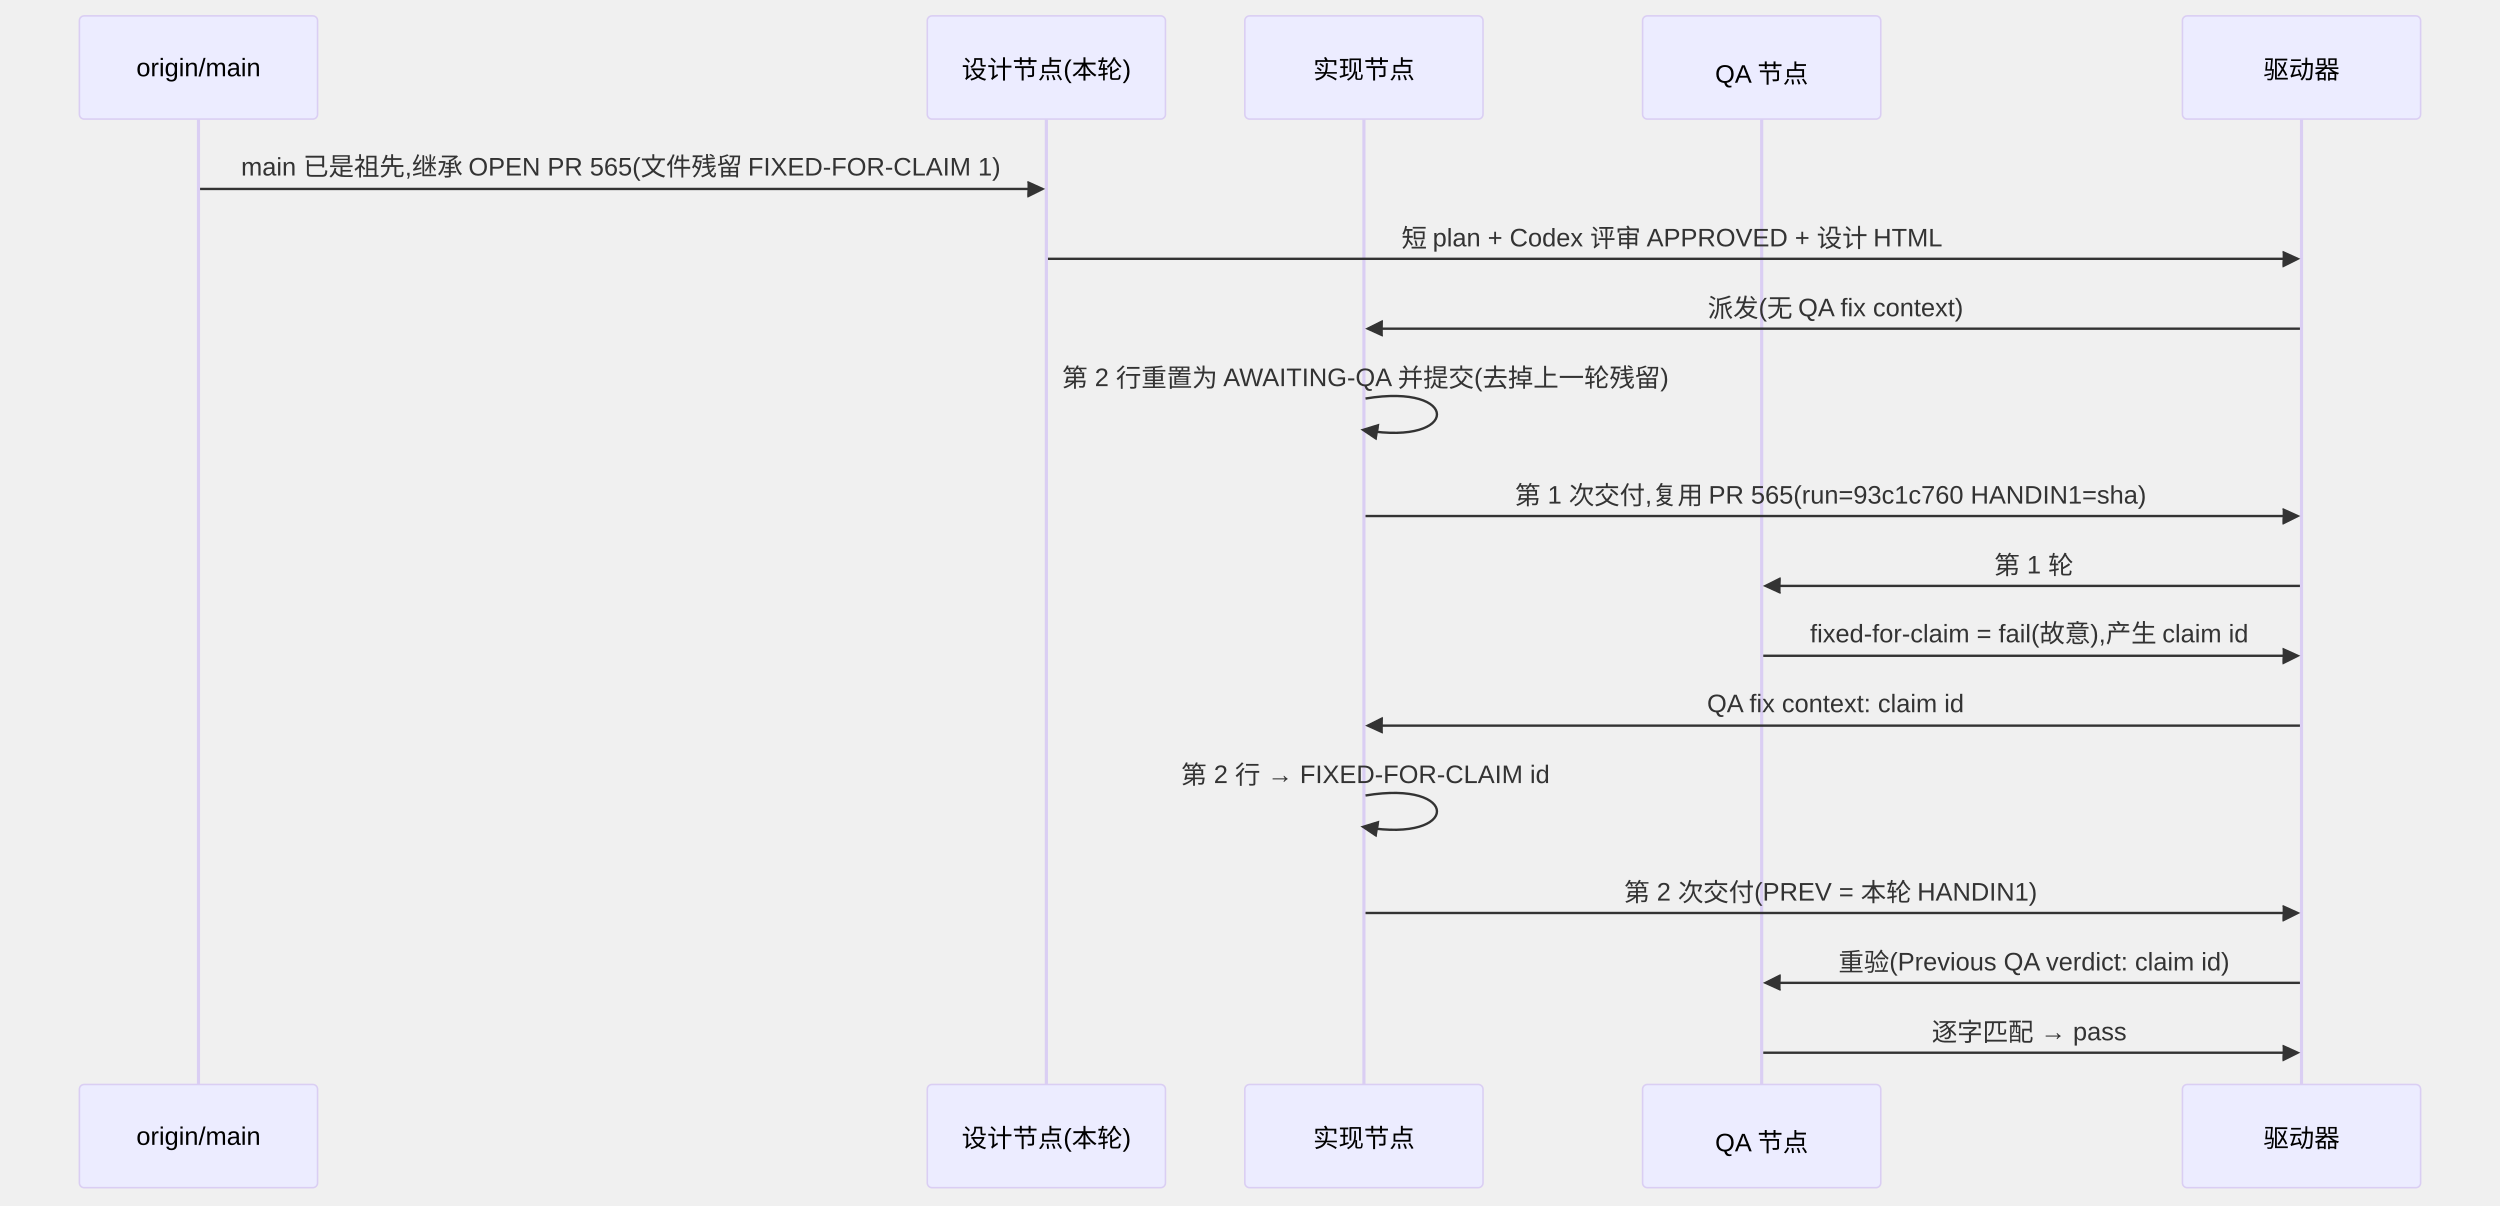
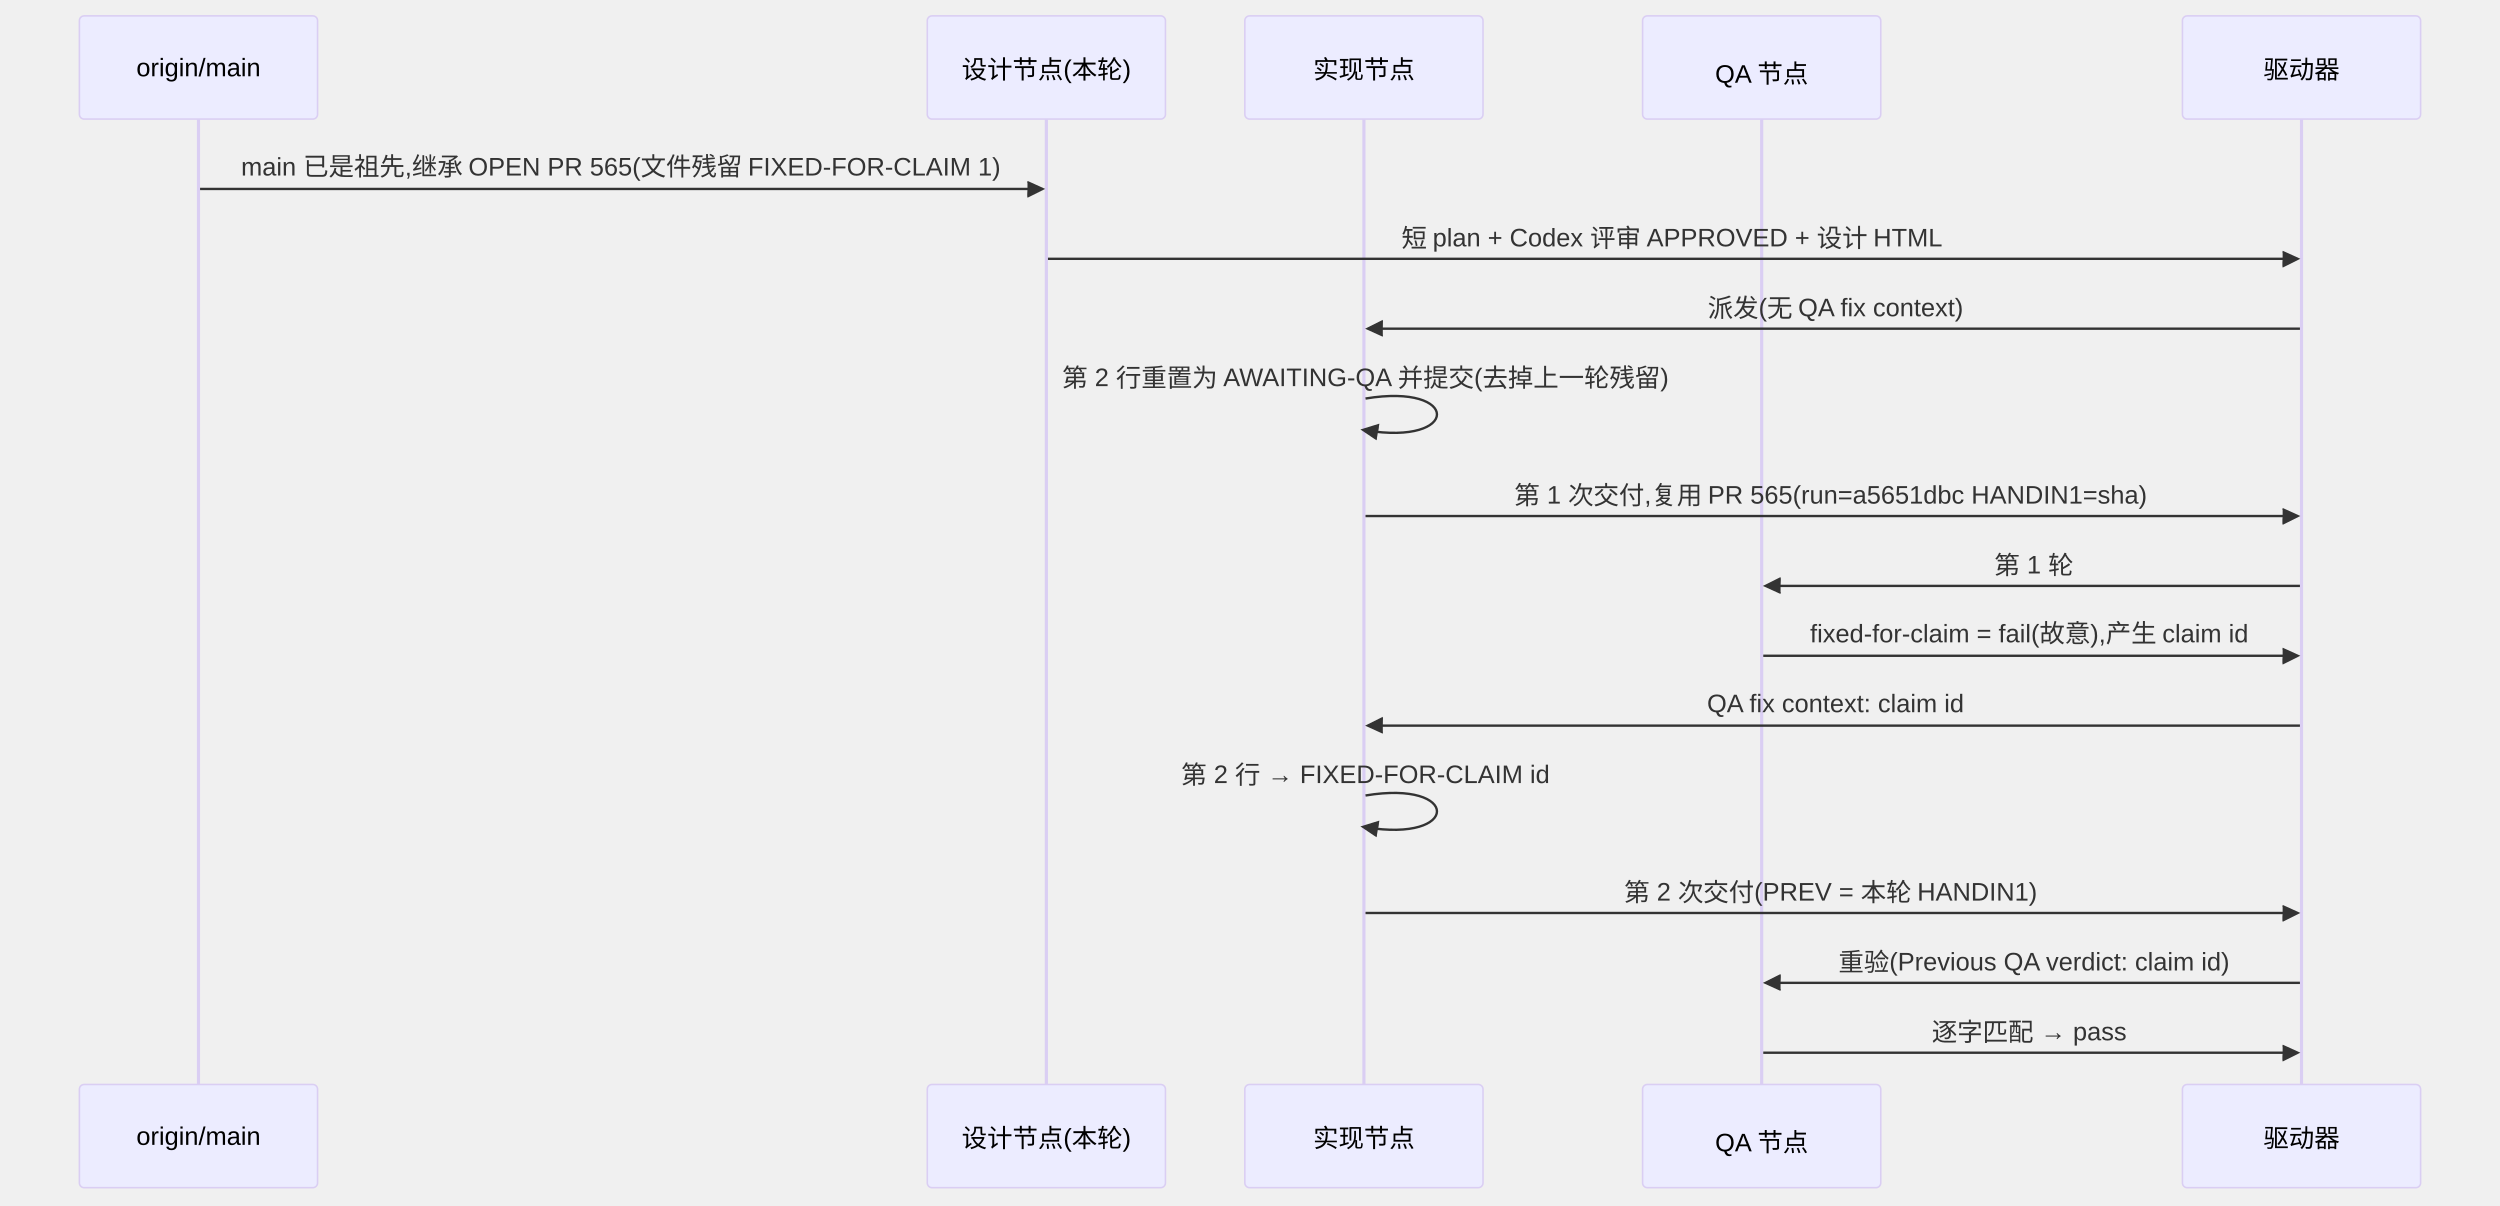
<svg xmlns="http://www.w3.org/2000/svg" id="FLY-3150-d1" width="100%" style="max-width: 1574.5px; background-color: white;" viewBox="-50 -10 1574.5 759" role="graphics-document document" aria-roledescription="sequence">
  <g>
    <rect x="1324.5" y="673" fill="#eaeaea" stroke="#666" width="150" height="65" name="D" rx="3" ry="3" class="actor actor-bottom" />
    <text x="1399.5" y="705.5" dominant-baseline="central" alignment-baseline="central" class="actor actor-box" style="text-anchor: middle; font-size: 16px; font-weight: 400;">
      <tspan x="1399.5" dy="0">驱动器</tspan>
    </text>
  </g>
  <g>
    <rect x="984.5" y="673" fill="#eaeaea" stroke="#666" width="150" height="65" name="Q" rx="3" ry="3" class="actor actor-bottom" />
    <text x="1059.5" y="705.5" dominant-baseline="central" alignment-baseline="central" class="actor actor-box" style="text-anchor: middle; font-size: 16px; font-weight: 400;">
      <tspan x="1059.5" dy="0">QA 节点</tspan>
    </text>
  </g>
  <g>
    <rect x="734" y="673" fill="#eaeaea" stroke="#666" width="150" height="65" name="I" rx="3" ry="3" class="actor actor-bottom" />
    <text x="809" y="705.5" dominant-baseline="central" alignment-baseline="central" class="actor actor-box" style="text-anchor: middle; font-size: 16px; font-weight: 400;">
      <tspan x="809" dy="0">实现节点</tspan>
    </text>
  </g>
  <g>
    <rect x="534" y="673" fill="#eaeaea" stroke="#666" width="150" height="65" name="S" rx="3" ry="3" class="actor actor-bottom" />
    <text x="609" y="705.5" dominant-baseline="central" alignment-baseline="central" class="actor actor-box" style="text-anchor: middle; font-size: 16px; font-weight: 400;">
      <tspan x="609" dy="0">设计节点(本轮)</tspan>
    </text>
  </g>
  <g>
    <rect x="0" y="673" fill="#eaeaea" stroke="#666" width="150" height="65" name="M" rx="3" ry="3" class="actor actor-bottom" />
    <text x="75" y="705.5" dominant-baseline="central" alignment-baseline="central" class="actor actor-box" style="text-anchor: middle; font-size: 16px; font-weight: 400;">
      <tspan x="75" dy="0">origin/main</tspan>
    </text>
  </g>
  <g>
    <line id="actor4" x1="1399.5" y1="65" x2="1399.5" y2="673" class="actor-line 200" stroke-width="0.5px" stroke="#999" name="D" />
    <g id="root-4">
      <rect x="1324.5" y="0" fill="#eaeaea" stroke="#666" width="150" height="65" name="D" rx="3" ry="3" class="actor actor-top" />
      <text x="1399.5" y="32.5" dominant-baseline="central" alignment-baseline="central" class="actor actor-box" style="text-anchor: middle; font-size: 16px; font-weight: 400;">
        <tspan x="1399.5" dy="0">驱动器</tspan>
      </text>
    </g>
  </g>
  <g>
    <line id="actor3" x1="1059.5" y1="65" x2="1059.5" y2="673" class="actor-line 200" stroke-width="0.5px" stroke="#999" name="Q" />
    <g id="root-3">
      <rect x="984.5" y="0" fill="#eaeaea" stroke="#666" width="150" height="65" name="Q" rx="3" ry="3" class="actor actor-top" />
      <text x="1059.5" y="32.5" dominant-baseline="central" alignment-baseline="central" class="actor actor-box" style="text-anchor: middle; font-size: 16px; font-weight: 400;">
        <tspan x="1059.5" dy="0">QA 节点</tspan>
      </text>
    </g>
  </g>
  <g>
    <line id="actor2" x1="809" y1="65" x2="809" y2="673" class="actor-line 200" stroke-width="0.5px" stroke="#999" name="I" />
    <g id="root-2">
      <rect x="734" y="0" fill="#eaeaea" stroke="#666" width="150" height="65" name="I" rx="3" ry="3" class="actor actor-top" />
      <text x="809" y="32.5" dominant-baseline="central" alignment-baseline="central" class="actor actor-box" style="text-anchor: middle; font-size: 16px; font-weight: 400;">
        <tspan x="809" dy="0">实现节点</tspan>
      </text>
    </g>
  </g>
  <g>
    <line id="actor1" x1="609" y1="65" x2="609" y2="673" class="actor-line 200" stroke-width="0.5px" stroke="#999" name="S" />
    <g id="root-1">
      <rect x="534" y="0" fill="#eaeaea" stroke="#666" width="150" height="65" name="S" rx="3" ry="3" class="actor actor-top" />
      <text x="609" y="32.5" dominant-baseline="central" alignment-baseline="central" class="actor actor-box" style="text-anchor: middle; font-size: 16px; font-weight: 400;">
        <tspan x="609" dy="0">设计节点(本轮)</tspan>
      </text>
    </g>
  </g>
  <g>
    <line id="actor0" x1="75" y1="65" x2="75" y2="673" class="actor-line 200" stroke-width="0.5px" stroke="#999" name="M" />
    <g id="root-0">
      <rect x="0" y="0" fill="#eaeaea" stroke="#666" width="150" height="65" name="M" rx="3" ry="3" class="actor actor-top" />
      <text x="75" y="32.5" dominant-baseline="central" alignment-baseline="central" class="actor actor-box" style="text-anchor: middle; font-size: 16px; font-weight: 400;">
        <tspan x="75" dy="0">origin/main</tspan>
      </text>
    </g>
  </g>
  <style>#FLY-3150-d1{font-family:"trebuchet ms",verdana,arial,sans-serif;font-size:16px;fill:#333;}@keyframes edge-animation-frame{from{stroke-dashoffset:0;}}@keyframes dash{to{stroke-dashoffset:0;}}#FLY-3150-d1 .edge-animation-slow{stroke-dasharray:9,5!important;stroke-dashoffset:900;animation:dash 50s linear infinite;stroke-linecap:round;}#FLY-3150-d1 .edge-animation-fast{stroke-dasharray:9,5!important;stroke-dashoffset:900;animation:dash 20s linear infinite;stroke-linecap:round;}#FLY-3150-d1 .error-icon{fill:#552222;}#FLY-3150-d1 .error-text{fill:#552222;stroke:#552222;}#FLY-3150-d1 .edge-thickness-normal{stroke-width:1px;}#FLY-3150-d1 .edge-thickness-thick{stroke-width:3.5px;}#FLY-3150-d1 .edge-pattern-solid{stroke-dasharray:0;}#FLY-3150-d1 .edge-thickness-invisible{stroke-width:0;fill:none;}#FLY-3150-d1 .edge-pattern-dashed{stroke-dasharray:3;}#FLY-3150-d1 .edge-pattern-dotted{stroke-dasharray:2;}#FLY-3150-d1 .marker{fill:#333333;stroke:#333333;}#FLY-3150-d1 .marker.cross{stroke:#333333;}#FLY-3150-d1 svg{font-family:"trebuchet ms",verdana,arial,sans-serif;font-size:16px;}#FLY-3150-d1 p{margin:0;}#FLY-3150-d1 .actor{stroke:hsl(259.626, 59.777%, 87.902%);fill:#ECECFF;}#FLY-3150-d1 text.actor&gt;tspan{fill:black;stroke:none;}#FLY-3150-d1 .actor-line{stroke:hsl(259.626, 59.777%, 87.902%);}#FLY-3150-d1 .innerArc{stroke-width:1.5;stroke-dasharray:none;}#FLY-3150-d1 .messageLine0{stroke-width:1.5;stroke-dasharray:none;stroke:#333;}#FLY-3150-d1 .messageLine1{stroke-width:1.5;stroke-dasharray:2,2;stroke:#333;}#FLY-3150-d1 #arrowhead path{fill:#333;stroke:#333;}#FLY-3150-d1 .sequenceNumber{fill:white;}#FLY-3150-d1 #sequencenumber{fill:#333;}#FLY-3150-d1 #crosshead path{fill:#333;stroke:#333;}#FLY-3150-d1 .messageText{fill:#333;stroke:none;}#FLY-3150-d1 .labelBox{stroke:hsl(259.626, 59.777%, 87.902%);fill:#ECECFF;}#FLY-3150-d1 .labelText,#FLY-3150-d1 .labelText&gt;tspan{fill:black;stroke:none;}#FLY-3150-d1 .loopText,#FLY-3150-d1 .loopText&gt;tspan{fill:black;stroke:none;}#FLY-3150-d1 .loopLine{stroke-width:2px;stroke-dasharray:2,2;stroke:hsl(259.626, 59.777%, 87.902%);fill:hsl(259.626, 59.777%, 87.902%);}#FLY-3150-d1 .note{stroke:#aaaa33;fill:#fff5ad;}#FLY-3150-d1 .noteText,#FLY-3150-d1 .noteText&gt;tspan{fill:black;stroke:none;}#FLY-3150-d1 .activation0{fill:#f4f4f4;stroke:#666;}#FLY-3150-d1 .activation1{fill:#f4f4f4;stroke:#666;}#FLY-3150-d1 .activation2{fill:#f4f4f4;stroke:#666;}#FLY-3150-d1 .actorPopupMenu{position:absolute;}#FLY-3150-d1 .actorPopupMenuPanel{position:absolute;fill:#ECECFF;box-shadow:0px 8px 16px 0px rgba(0,0,0,0.2);filter:drop-shadow(3px 5px 2px rgb(0 0 0 / 0.4));}#FLY-3150-d1 .actor-man line{stroke:hsl(259.626, 59.777%, 87.902%);fill:#ECECFF;}#FLY-3150-d1 .actor-man circle,#FLY-3150-d1 line{stroke:hsl(259.626, 59.777%, 87.902%);fill:#ECECFF;stroke-width:2px;}#FLY-3150-d1 :root{--mermaid-font-family:"trebuchet ms",verdana,arial,sans-serif;}</style>
  <g />
  <defs>
    <symbol id="computer" width="24" height="24">
      <path transform="scale(.5)" d="M2 2v13h20v-13h-20zm18 11h-16v-9h16v9zm-10.228 6l.466-1h3.524l.467 1h-4.457zm14.228 3h-24l2-6h2.104l-1.33 4h18.45l-1.297-4h2.073l2 6zm-5-10h-14v-7h14v7z" />
    </symbol>
  </defs>
  <defs>
    <symbol id="database" fill-rule="evenodd" clip-rule="evenodd">
      <path transform="scale(.5)" d="M12.258.001l.256.004.255.005.253.008.251.01.249.012.247.015.246.016.242.019.241.02.239.023.236.024.233.027.231.028.229.031.225.032.223.034.22.036.217.038.214.04.211.041.208.043.205.045.201.046.198.048.194.05.191.051.187.053.183.054.18.056.175.057.172.059.168.06.163.061.16.063.155.064.15.066.074.033.073.033.071.034.07.034.069.035.068.035.067.035.066.035.064.036.064.036.062.036.06.036.06.037.058.037.058.037.055.038.055.038.053.038.052.038.051.039.05.039.048.039.047.039.045.04.044.04.043.04.041.04.04.041.039.041.037.041.036.041.034.041.033.042.032.042.03.042.029.042.027.042.026.043.024.043.023.043.021.043.02.043.018.044.017.043.015.044.013.044.012.044.011.045.009.044.007.045.006.045.004.045.002.045.001.045v17l-.001.045-.002.045-.004.045-.006.045-.007.045-.009.044-.011.045-.012.044-.013.044-.015.044-.017.043-.018.044-.02.043-.021.043-.023.043-.024.043-.026.043-.027.042-.029.042-.03.042-.032.042-.033.042-.034.041-.036.041-.037.041-.039.041-.04.041-.041.04-.043.04-.044.04-.045.04-.047.039-.048.039-.05.039-.051.039-.052.038-.053.038-.055.038-.055.038-.058.037-.058.037-.06.037-.06.036-.062.036-.064.036-.064.036-.066.035-.067.035-.068.035-.069.035-.07.034-.071.034-.073.033-.074.033-.15.066-.155.064-.16.063-.163.061-.168.06-.172.059-.175.057-.18.056-.183.054-.187.053-.191.051-.194.05-.198.048-.201.046-.205.045-.208.043-.211.041-.214.04-.217.038-.22.036-.223.034-.225.032-.229.031-.231.028-.233.027-.236.024-.239.023-.241.02-.242.019-.246.016-.247.015-.249.012-.251.01-.253.008-.255.005-.256.004-.258.001-.258-.001-.256-.004-.255-.005-.253-.008-.251-.01-.249-.012-.247-.015-.245-.016-.243-.019-.241-.02-.238-.023-.236-.024-.234-.027-.231-.028-.228-.031-.226-.032-.223-.034-.22-.036-.217-.038-.214-.04-.211-.041-.208-.043-.204-.045-.201-.046-.198-.048-.195-.05-.19-.051-.187-.053-.184-.054-.179-.056-.176-.057-.172-.059-.167-.06-.164-.061-.159-.063-.155-.064-.151-.066-.074-.033-.072-.033-.072-.034-.07-.034-.069-.035-.068-.035-.067-.035-.066-.035-.064-.036-.063-.036-.062-.036-.061-.036-.06-.037-.058-.037-.057-.037-.056-.038-.055-.038-.053-.038-.052-.038-.051-.039-.049-.039-.049-.039-.046-.039-.046-.04-.044-.04-.043-.04-.041-.04-.04-.041-.039-.041-.037-.041-.036-.041-.034-.041-.033-.042-.032-.042-.03-.042-.029-.042-.027-.042-.026-.043-.024-.043-.023-.043-.021-.043-.02-.043-.018-.044-.017-.043-.015-.044-.013-.044-.012-.044-.011-.045-.009-.044-.007-.045-.006-.045-.004-.045-.002-.045-.001-.045v-17l.001-.045.002-.045.004-.045.006-.045.007-.045.009-.044.011-.045.012-.044.013-.044.015-.044.017-.043.018-.044.02-.043.021-.043.023-.043.024-.043.026-.043.027-.042.029-.042.03-.042.032-.042.033-.042.034-.041.036-.041.037-.041.039-.041.04-.041.041-.04.043-.04.044-.04.046-.04.046-.039.049-.039.049-.039.051-.039.052-.038.053-.038.055-.038.056-.038.057-.037.058-.037.06-.037.061-.036.062-.036.063-.036.064-.036.066-.035.067-.035.068-.035.069-.035.07-.034.072-.034.072-.033.074-.033.151-.066.155-.064.159-.063.164-.061.167-.06.172-.059.176-.057.179-.056.184-.054.187-.053.19-.051.195-.05.198-.048.201-.046.204-.045.208-.043.211-.041.214-.04.217-.038.22-.036.223-.034.226-.032.228-.031.231-.028.234-.027.236-.024.238-.023.241-.02.243-.019.245-.016.247-.015.249-.012.251-.01.253-.008.255-.005.256-.004.258-.001.258.001zm-9.258 20.499v.01l.001.021.003.021.004.022.005.021.006.022.007.022.009.023.01.022.011.023.012.023.013.023.015.023.016.024.017.023.018.024.019.024.021.024.022.025.023.024.024.025.052.049.056.05.061.051.066.051.07.051.075.051.079.052.084.052.088.052.092.052.097.052.102.051.105.052.11.052.114.051.119.051.123.051.127.05.131.05.135.05.139.048.144.049.147.047.152.047.155.047.16.045.163.045.167.043.171.043.176.041.178.041.183.039.187.039.19.037.194.035.197.035.202.033.204.031.209.03.212.029.216.027.219.025.222.024.226.021.23.02.233.018.236.016.24.015.243.012.246.01.249.008.253.005.256.004.259.001.26-.001.257-.004.254-.005.25-.008.247-.011.244-.012.241-.014.237-.016.233-.018.231-.021.226-.021.224-.024.22-.026.216-.027.212-.028.21-.031.205-.031.202-.034.198-.034.194-.036.191-.037.187-.039.183-.04.179-.04.175-.042.172-.043.168-.044.163-.045.16-.046.155-.046.152-.047.148-.048.143-.049.139-.049.136-.05.131-.05.126-.05.123-.051.118-.052.114-.051.11-.052.106-.052.101-.052.096-.052.092-.052.088-.053.083-.051.079-.052.074-.052.07-.051.065-.051.06-.051.056-.05.051-.05.023-.024.023-.025.021-.024.02-.024.019-.024.018-.024.017-.024.015-.023.014-.024.013-.023.012-.023.01-.023.01-.022.008-.022.006-.022.006-.022.004-.022.004-.021.001-.021.001-.021v-4.127l-.077.055-.08.053-.083.054-.085.053-.087.052-.09.052-.093.051-.095.05-.097.05-.1.049-.102.049-.105.048-.106.047-.109.047-.111.046-.114.045-.115.045-.118.044-.12.043-.122.042-.124.042-.126.041-.128.04-.13.04-.132.038-.134.038-.135.037-.138.037-.139.035-.142.035-.143.034-.144.033-.147.032-.148.031-.15.03-.151.03-.153.029-.154.027-.156.027-.158.026-.159.025-.161.024-.162.023-.163.022-.165.021-.166.02-.167.019-.169.018-.169.017-.171.016-.173.015-.173.014-.175.013-.175.012-.177.011-.178.01-.179.008-.179.008-.181.006-.182.005-.182.004-.184.003-.184.002h-.37l-.184-.002-.184-.003-.182-.004-.182-.005-.181-.006-.179-.008-.179-.008-.178-.01-.176-.011-.176-.012-.175-.013-.173-.014-.172-.015-.171-.016-.17-.017-.169-.018-.167-.019-.166-.02-.165-.021-.163-.022-.162-.023-.161-.024-.159-.025-.157-.026-.156-.027-.155-.027-.153-.029-.151-.03-.15-.03-.148-.031-.146-.032-.145-.033-.143-.034-.141-.035-.14-.035-.137-.037-.136-.037-.134-.038-.132-.038-.13-.04-.128-.04-.126-.041-.124-.042-.122-.042-.12-.044-.117-.043-.116-.045-.113-.045-.112-.046-.109-.047-.106-.047-.105-.048-.102-.049-.1-.049-.097-.05-.095-.05-.093-.052-.09-.051-.087-.052-.085-.053-.083-.054-.08-.054-.077-.054v4.127zm0-5.654v.011l.001.021.003.021.004.021.005.022.006.022.007.022.009.022.01.022.011.023.012.023.013.023.015.024.016.023.017.024.018.024.019.024.021.024.022.024.023.025.024.024.052.05.056.05.061.05.066.051.07.051.075.052.079.051.084.052.088.052.092.052.097.052.102.052.105.052.11.051.114.051.119.052.123.05.127.051.131.05.135.049.139.049.144.048.147.048.152.047.155.046.16.045.163.045.167.044.171.042.176.042.178.04.183.04.187.038.19.037.194.036.197.034.202.033.204.032.209.03.212.028.216.027.219.025.222.024.226.022.23.02.233.018.236.016.24.014.243.012.246.01.249.008.253.006.256.003.259.001.26-.001.257-.003.254-.006.25-.008.247-.01.244-.012.241-.015.237-.016.233-.018.231-.02.226-.022.224-.024.22-.025.216-.027.212-.029.21-.03.205-.032.202-.033.198-.035.194-.036.191-.037.187-.039.183-.039.179-.041.175-.042.172-.043.168-.044.163-.045.16-.045.155-.047.152-.047.148-.048.143-.048.139-.05.136-.049.131-.05.126-.051.123-.051.118-.051.114-.052.11-.052.106-.052.101-.052.096-.052.092-.052.088-.052.083-.052.079-.052.074-.051.07-.052.065-.051.06-.05.056-.051.051-.049.023-.025.023-.024.021-.025.02-.024.019-.024.018-.024.017-.024.015-.023.014-.023.013-.024.012-.022.01-.023.01-.023.008-.022.006-.022.006-.022.004-.021.004-.022.001-.021.001-.021v-4.139l-.077.054-.08.054-.083.054-.085.052-.087.053-.09.051-.093.051-.095.051-.097.05-.1.049-.102.049-.105.048-.106.047-.109.047-.111.046-.114.045-.115.044-.118.044-.12.044-.122.042-.124.042-.126.041-.128.04-.13.039-.132.039-.134.038-.135.037-.138.036-.139.036-.142.035-.143.033-.144.033-.147.033-.148.031-.15.03-.151.03-.153.028-.154.028-.156.027-.158.026-.159.025-.161.024-.162.023-.163.022-.165.021-.166.02-.167.019-.169.018-.169.017-.171.016-.173.015-.173.014-.175.013-.175.012-.177.011-.178.009-.179.009-.179.007-.181.007-.182.005-.182.004-.184.003-.184.002h-.37l-.184-.002-.184-.003-.182-.004-.182-.005-.181-.007-.179-.007-.179-.009-.178-.009-.176-.011-.176-.012-.175-.013-.173-.014-.172-.015-.171-.016-.17-.017-.169-.018-.167-.019-.166-.02-.165-.021-.163-.022-.162-.023-.161-.024-.159-.025-.157-.026-.156-.027-.155-.028-.153-.028-.151-.03-.15-.03-.148-.031-.146-.033-.145-.033-.143-.033-.141-.035-.14-.036-.137-.036-.136-.037-.134-.038-.132-.039-.13-.039-.128-.04-.126-.041-.124-.042-.122-.043-.12-.043-.117-.044-.116-.044-.113-.046-.112-.046-.109-.046-.106-.047-.105-.048-.102-.049-.1-.049-.097-.05-.095-.051-.093-.051-.09-.051-.087-.053-.085-.052-.083-.054-.08-.054-.077-.054v4.139zm0-5.666v.011l.001.02.003.022.004.021.005.022.006.021.007.022.009.023.01.022.011.023.012.023.013.023.015.023.016.024.017.024.018.023.019.024.021.025.022.024.023.024.024.025.052.05.056.05.061.05.066.051.07.051.075.052.079.051.084.052.088.052.092.052.097.052.102.052.105.051.11.052.114.051.119.051.123.051.127.05.131.05.135.05.139.049.144.048.147.048.152.047.155.046.16.045.163.045.167.043.171.043.176.042.178.04.183.04.187.038.19.037.194.036.197.034.202.033.204.032.209.03.212.028.216.027.219.025.222.024.226.021.23.02.233.018.236.017.24.014.243.012.246.01.249.008.253.006.256.003.259.001.26-.001.257-.003.254-.006.25-.008.247-.01.244-.013.241-.014.237-.016.233-.018.231-.02.226-.022.224-.024.22-.025.216-.027.212-.029.21-.03.205-.032.202-.033.198-.035.194-.036.191-.037.187-.039.183-.039.179-.041.175-.042.172-.043.168-.044.163-.045.16-.045.155-.047.152-.047.148-.048.143-.049.139-.049.136-.049.131-.051.126-.05.123-.051.118-.052.114-.051.11-.052.106-.052.101-.052.096-.052.092-.052.088-.052.083-.052.079-.052.074-.052.07-.051.065-.051.06-.051.056-.05.051-.049.023-.025.023-.025.021-.024.02-.024.019-.024.018-.024.017-.024.015-.023.014-.024.013-.023.012-.023.01-.022.01-.023.008-.022.006-.022.006-.022.004-.022.004-.021.001-.021.001-.021v-4.153l-.077.054-.08.054-.083.053-.085.053-.087.053-.09.051-.093.051-.095.051-.097.05-.1.049-.102.048-.105.048-.106.048-.109.046-.111.046-.114.046-.115.044-.118.044-.12.043-.122.043-.124.042-.126.041-.128.04-.13.039-.132.039-.134.038-.135.037-.138.036-.139.036-.142.034-.143.034-.144.033-.147.032-.148.032-.15.03-.151.03-.153.028-.154.028-.156.027-.158.026-.159.024-.161.024-.162.023-.163.023-.165.021-.166.02-.167.019-.169.018-.169.017-.171.016-.173.015-.173.014-.175.013-.175.012-.177.01-.178.01-.179.009-.179.007-.181.006-.182.006-.182.004-.184.003-.184.001-.185.001-.185-.001-.184-.001-.184-.003-.182-.004-.182-.006-.181-.006-.179-.007-.179-.009-.178-.01-.176-.01-.176-.012-.175-.013-.173-.014-.172-.015-.171-.016-.17-.017-.169-.018-.167-.019-.166-.02-.165-.021-.163-.023-.162-.023-.161-.024-.159-.024-.157-.026-.156-.027-.155-.028-.153-.028-.151-.03-.15-.03-.148-.032-.146-.032-.145-.033-.143-.034-.141-.034-.14-.036-.137-.036-.136-.037-.134-.038-.132-.039-.13-.039-.128-.041-.126-.041-.124-.041-.122-.043-.12-.043-.117-.044-.116-.044-.113-.046-.112-.046-.109-.046-.106-.048-.105-.048-.102-.048-.1-.05-.097-.049-.095-.051-.093-.051-.09-.052-.087-.052-.085-.053-.083-.053-.08-.054-.077-.054v4.153zm8.74-8.179l-.257.004-.254.005-.25.008-.247.011-.244.012-.241.014-.237.016-.233.018-.231.021-.226.022-.224.023-.22.026-.216.027-.212.028-.21.031-.205.032-.202.033-.198.034-.194.036-.191.038-.187.038-.183.04-.179.041-.175.042-.172.043-.168.043-.163.045-.16.046-.155.046-.152.048-.148.048-.143.048-.139.049-.136.05-.131.05-.126.051-.123.051-.118.051-.114.052-.11.052-.106.052-.101.052-.096.052-.092.052-.088.052-.083.052-.079.052-.074.051-.07.052-.065.051-.06.05-.056.05-.051.05-.023.025-.023.024-.021.024-.02.025-.019.024-.018.024-.017.023-.015.024-.014.023-.013.023-.012.023-.01.023-.01.022-.008.022-.006.023-.006.021-.004.022-.004.021-.001.021-.001.021.001.021.001.021.004.021.004.022.006.021.006.023.008.022.01.022.01.023.012.023.013.023.014.023.015.024.017.023.018.024.019.024.02.025.021.024.023.024.023.025.051.05.056.05.06.05.065.051.07.052.074.051.079.052.083.052.088.052.092.052.096.052.101.052.106.052.11.052.114.052.118.051.123.051.126.051.131.05.136.05.139.049.143.048.148.048.152.048.155.046.16.046.163.045.168.043.172.043.175.042.179.041.183.04.187.038.191.038.194.036.198.034.202.033.205.032.21.031.212.028.216.027.22.026.224.023.226.022.231.021.233.018.237.016.241.014.244.012.247.011.25.008.254.005.257.004.26.001.26-.001.257-.004.254-.005.25-.008.247-.011.244-.012.241-.014.237-.016.233-.018.231-.021.226-.022.224-.023.22-.026.216-.027.212-.028.21-.031.205-.032.202-.033.198-.034.194-.036.191-.038.187-.038.183-.04.179-.041.175-.042.172-.043.168-.043.163-.045.16-.046.155-.046.152-.048.148-.048.143-.048.139-.049.136-.05.131-.05.126-.051.123-.051.118-.051.114-.052.11-.052.106-.052.101-.052.096-.052.092-.052.088-.052.083-.052.079-.052.074-.051.07-.052.065-.051.06-.05.056-.05.051-.05.023-.025.023-.024.021-.024.02-.025.019-.024.018-.024.017-.023.015-.024.014-.023.013-.023.012-.023.01-.023.01-.022.008-.022.006-.023.006-.021.004-.022.004-.021.001-.021.001-.021-.001-.021-.001-.021-.004-.021-.004-.022-.006-.021-.006-.023-.008-.022-.01-.022-.01-.023-.012-.023-.013-.023-.014-.023-.015-.024-.017-.023-.018-.024-.019-.024-.02-.025-.021-.024-.023-.024-.023-.025-.051-.05-.056-.05-.06-.05-.065-.051-.07-.052-.074-.051-.079-.052-.083-.052-.088-.052-.092-.052-.096-.052-.101-.052-.106-.052-.11-.052-.114-.052-.118-.051-.123-.051-.126-.051-.131-.05-.136-.05-.139-.049-.143-.048-.148-.048-.152-.048-.155-.046-.16-.046-.163-.045-.168-.043-.172-.043-.175-.042-.179-.041-.183-.04-.187-.038-.191-.038-.194-.036-.198-.034-.202-.033-.205-.032-.21-.031-.212-.028-.216-.027-.22-.026-.224-.023-.226-.022-.231-.021-.233-.018-.237-.016-.241-.014-.244-.012-.247-.011-.25-.008-.254-.005-.257-.004-.26-.001-.26.001z" />
    </symbol>
  </defs>
  <defs>
    <symbol id="clock" width="24" height="24">
      <path transform="scale(.5)" d="M12 2c5.514 0 10 4.486 10 10s-4.486 10-10 10-10-4.486-10-10 4.486-10 10-10zm0-2c-6.627 0-12 5.373-12 12s5.373 12 12 12 12-5.373 12-12-5.373-12-12-12zm5.848 12.459c.202.038.202.333.001.372-1.907.361-6.045 1.111-6.547 1.111-.719 0-1.301-.582-1.301-1.301 0-.512.77-5.447 1.125-7.445.034-.192.312-.181.343.014l.985 6.238 5.394 1.011z" />
    </symbol>
  </defs>
  <defs>
    <marker id="arrowhead" refX="7.9" refY="5" markerUnits="userSpaceOnUse" markerWidth="12" markerHeight="12" orient="auto-start-reverse">
      <path d="M -1 0 L 10 5 L 0 10 z" />
    </marker>
  </defs>
  <defs>
    <marker id="crosshead" markerWidth="15" markerHeight="8" orient="auto" refX="4" refY="4.5">
      <path fill="none" stroke="#000000" stroke-width="1pt" d="M 1,2 L 6,7 M 6,2 L 1,7" style="stroke-dasharray: 0, 0;" />
    </marker>
  </defs>
  <defs>
    <marker id="filled-head" refX="15.5" refY="7" markerWidth="20" markerHeight="28" orient="auto">
      <path d="M 18,7 L9,13 L14,7 L9,1 Z" />
    </marker>
  </defs>
  <defs>
    <marker id="sequencenumber" refX="15" refY="15" markerWidth="60" markerHeight="40" orient="auto">
      <circle cx="15" cy="15" r="6" />
    </marker>
  </defs>
  <text x="341" y="80" text-anchor="middle" dominant-baseline="middle" alignment-baseline="middle" class="messageText" dy="1em" style="font-size: 16px; font-weight: 400;">main 已是祖先,继承 OPEN PR 565(文件残留 FIXED-FOR-CLAIM 1)</text>
  <line x1="76" y1="109" x2="605" y2="109" class="messageLine0" stroke-width="2" stroke="none" marker-end="url(#arrowhead)" style="fill: none;" />
  <text x="1003" y="124" text-anchor="middle" dominant-baseline="middle" alignment-baseline="middle" class="messageText" dy="1em" style="font-size: 16px; font-weight: 400;">短 plan + Codex 评审 APPROVED + 设计 HTML</text>
  <line x1="610" y1="153" x2="1395.5" y2="153" class="messageLine0" stroke-width="2" stroke="none" marker-end="url(#arrowhead)" style="fill: none;" />
  <text x="1106" y="168" text-anchor="middle" dominant-baseline="middle" alignment-baseline="middle" class="messageText" dy="1em" style="font-size: 16px; font-weight: 400;">派发(无 QA fix context)</text>
  <line x1="1398.5" y1="197" x2="813" y2="197" class="messageLine0" stroke-width="2" stroke="none" marker-end="url(#arrowhead)" style="fill: none;" />
  <text x="810" y="212" text-anchor="middle" dominant-baseline="middle" alignment-baseline="middle" class="messageText" dy="1em" style="font-size: 16px; font-weight: 400;">第 2 行重置为 AWAITING-QA 并提交(去掉上一轮残留)</text>
  <path d="M 810,241 C 870,231 870,271 810,261" class="messageLine0" stroke-width="2" stroke="none" marker-end="url(#arrowhead)" style="fill: none;" />
-   <text x="1103" y="286" text-anchor="middle" dominant-baseline="middle" alignment-baseline="middle" class="messageText" dy="1em" style="font-size: 16px; font-weight: 400;">第 1 次交付,复用 PR 565(run=93c1c760 HANDIN1=sha)</text>
+   <text x="1103" y="286" text-anchor="middle" dominant-baseline="middle" alignment-baseline="middle" class="messageText" dy="1em" style="font-size: 16px; font-weight: 400;">第 1 次交付,复用 PR 565(run=a5651dbc HANDIN1=sha)</text>
  <line x1="810" y1="315" x2="1395.5" y2="315" class="messageLine0" stroke-width="2" stroke="none" marker-end="url(#arrowhead)" style="fill: none;" />
  <text x="1231" y="330" text-anchor="middle" dominant-baseline="middle" alignment-baseline="middle" class="messageText" dy="1em" style="font-size: 16px; font-weight: 400;">第 1 轮</text>
  <line x1="1398.5" y1="359" x2="1063.5" y2="359" class="messageLine0" stroke-width="2" stroke="none" marker-end="url(#arrowhead)" style="fill: none;" />
  <text x="1228" y="374" text-anchor="middle" dominant-baseline="middle" alignment-baseline="middle" class="messageText" dy="1em" style="font-size: 16px; font-weight: 400;">fixed-for-claim = fail(故意),产生 claim id</text>
  <line x1="1060.5" y1="403" x2="1395.5" y2="403" class="messageLine0" stroke-width="2" stroke="none" marker-end="url(#arrowhead)" style="fill: none;" />
  <text x="1106" y="418" text-anchor="middle" dominant-baseline="middle" alignment-baseline="middle" class="messageText" dy="1em" style="font-size: 16px; font-weight: 400;">QA fix context: claim id</text>
  <line x1="1398.5" y1="447" x2="813" y2="447" class="messageLine0" stroke-width="2" stroke="none" marker-end="url(#arrowhead)" style="fill: none;" />
  <text x="810" y="462" text-anchor="middle" dominant-baseline="middle" alignment-baseline="middle" class="messageText" dy="1em" style="font-size: 16px; font-weight: 400;">第 2 行 → FIXED-FOR-CLAIM id</text>
  <path d="M 810,491 C 870,481 870,521 810,511" class="messageLine0" stroke-width="2" stroke="none" marker-end="url(#arrowhead)" style="fill: none;" />
  <text x="1103" y="536" text-anchor="middle" dominant-baseline="middle" alignment-baseline="middle" class="messageText" dy="1em" style="font-size: 16px; font-weight: 400;">第 2 次交付(PREV = 本轮 HANDIN1)</text>
  <line x1="810" y1="565" x2="1395.5" y2="565" class="messageLine0" stroke-width="2" stroke="none" marker-end="url(#arrowhead)" style="fill: none;" />
  <text x="1231" y="580" text-anchor="middle" dominant-baseline="middle" alignment-baseline="middle" class="messageText" dy="1em" style="font-size: 16px; font-weight: 400;">重验(Previous QA verdict: claim id)</text>
  <line x1="1398.5" y1="609" x2="1063.5" y2="609" class="messageLine0" stroke-width="2" stroke="none" marker-end="url(#arrowhead)" style="fill: none;" />
  <text x="1228" y="624" text-anchor="middle" dominant-baseline="middle" alignment-baseline="middle" class="messageText" dy="1em" style="font-size: 16px; font-weight: 400;">逐字匹配 → pass</text>
  <line x1="1060.5" y1="653" x2="1395.5" y2="653" class="messageLine0" stroke-width="2" stroke="none" marker-end="url(#arrowhead)" style="fill: none;" />
</svg>
